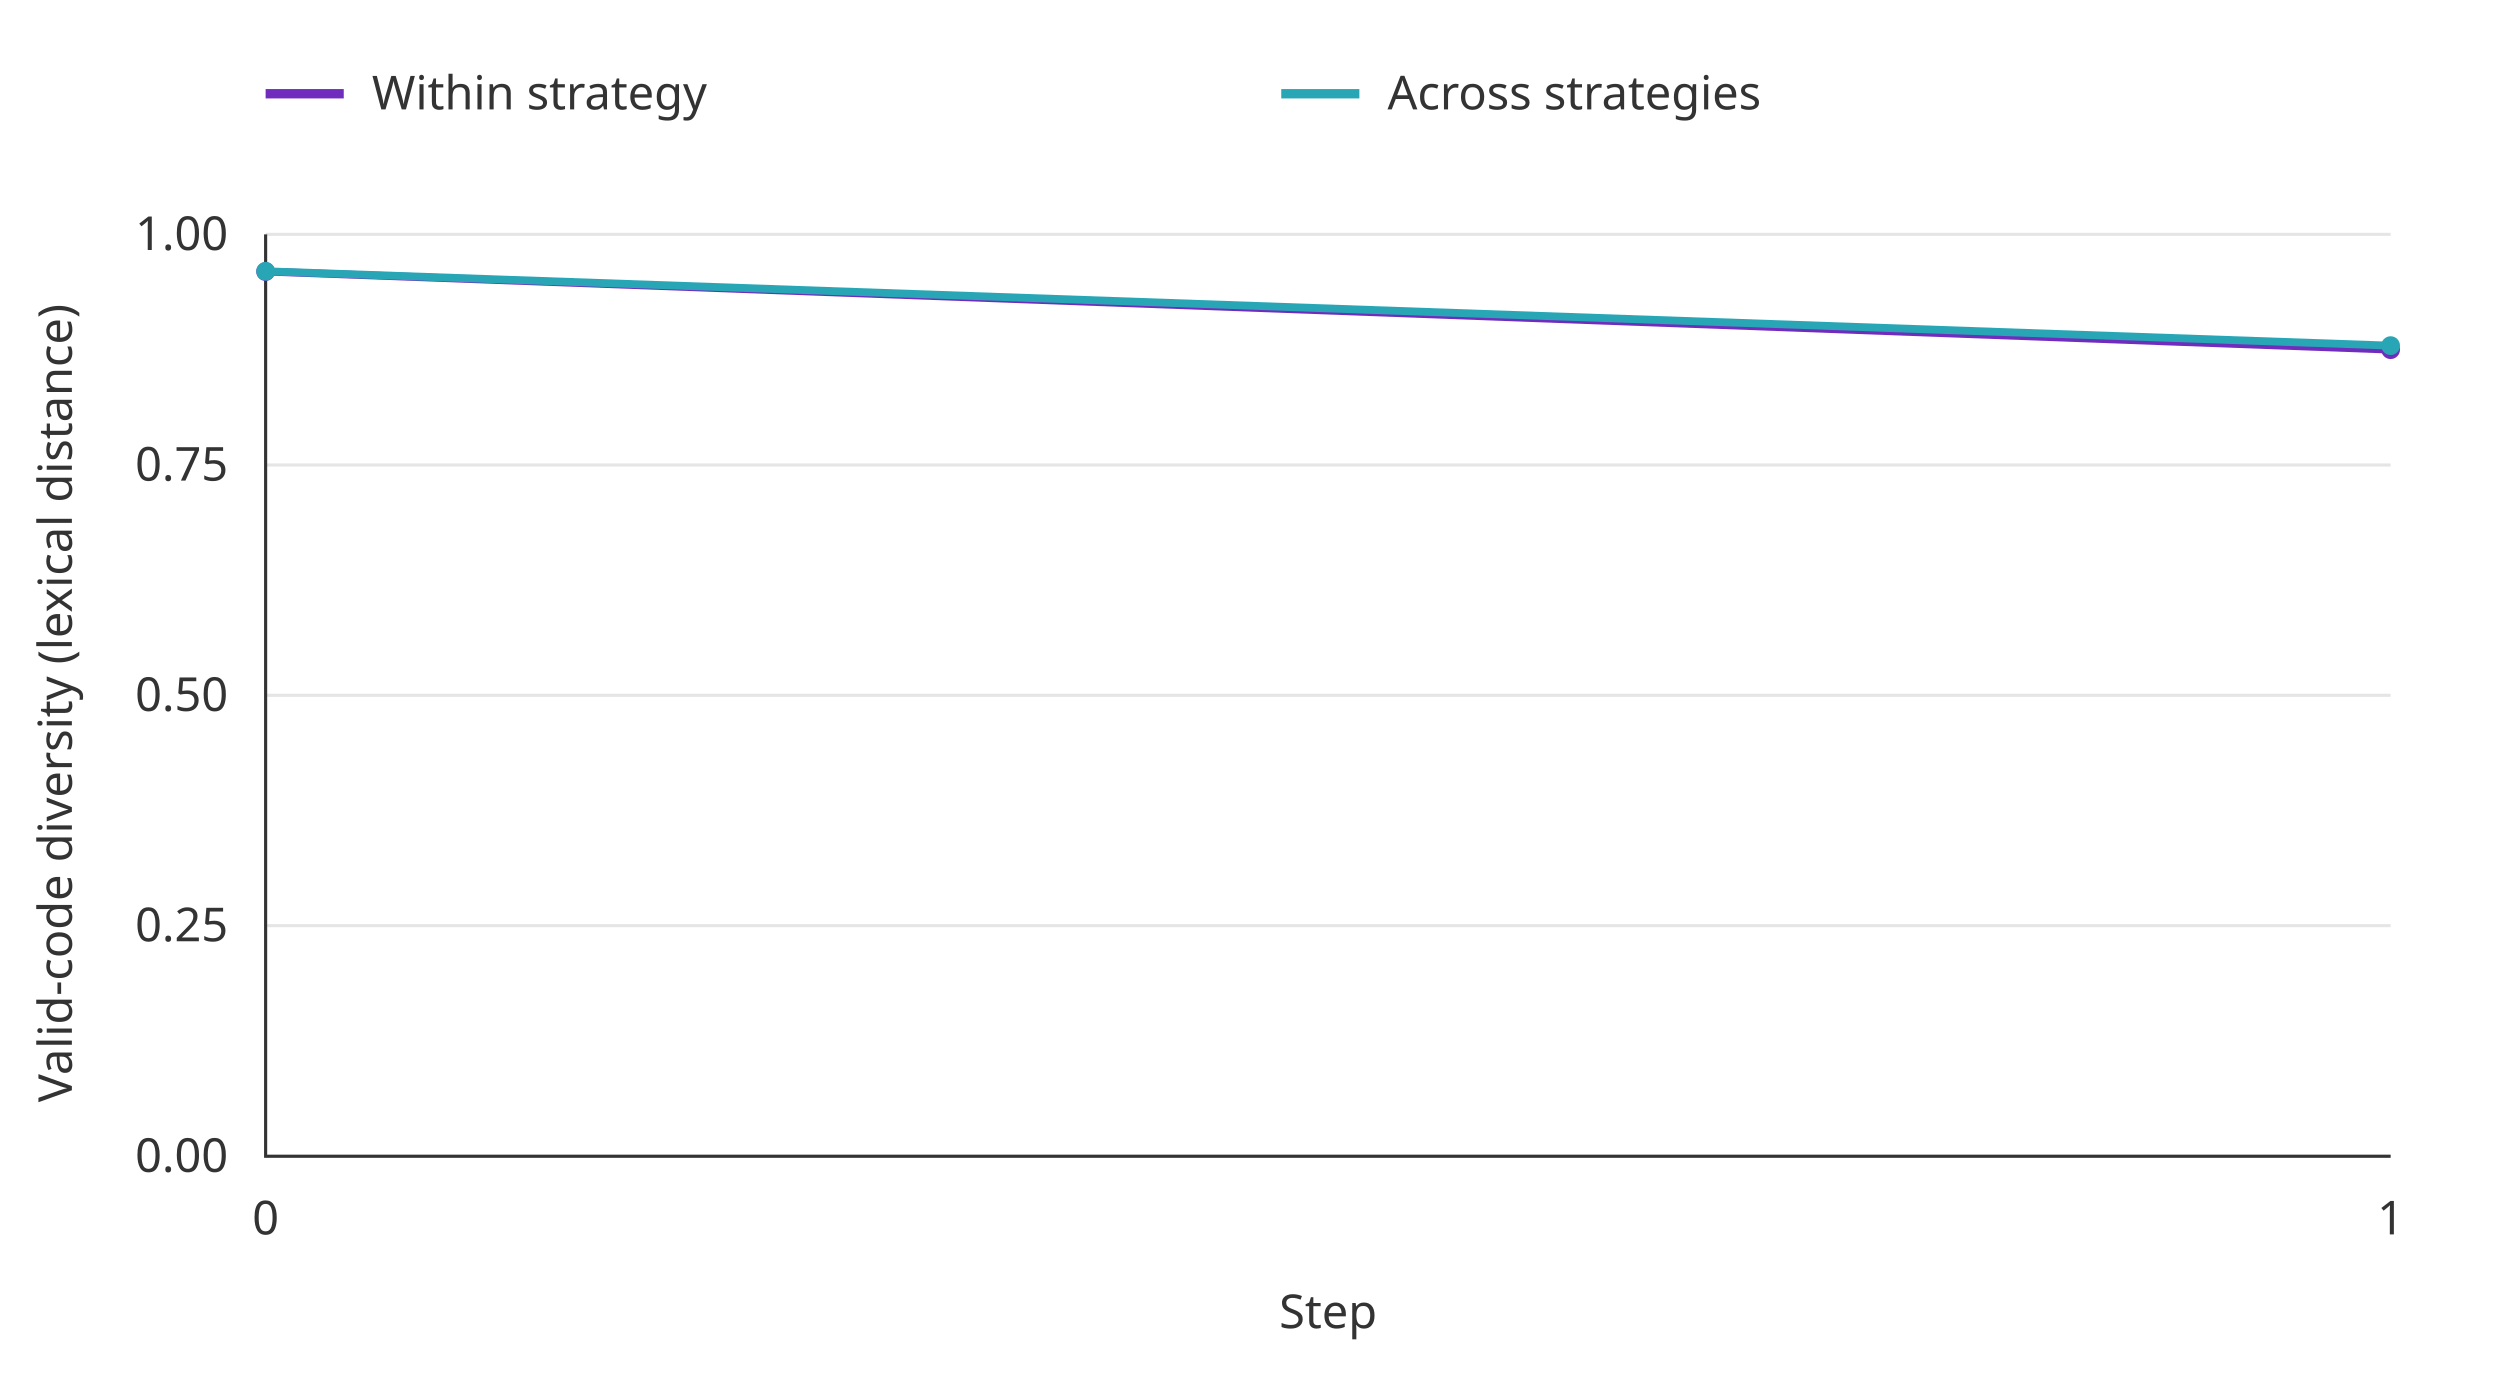
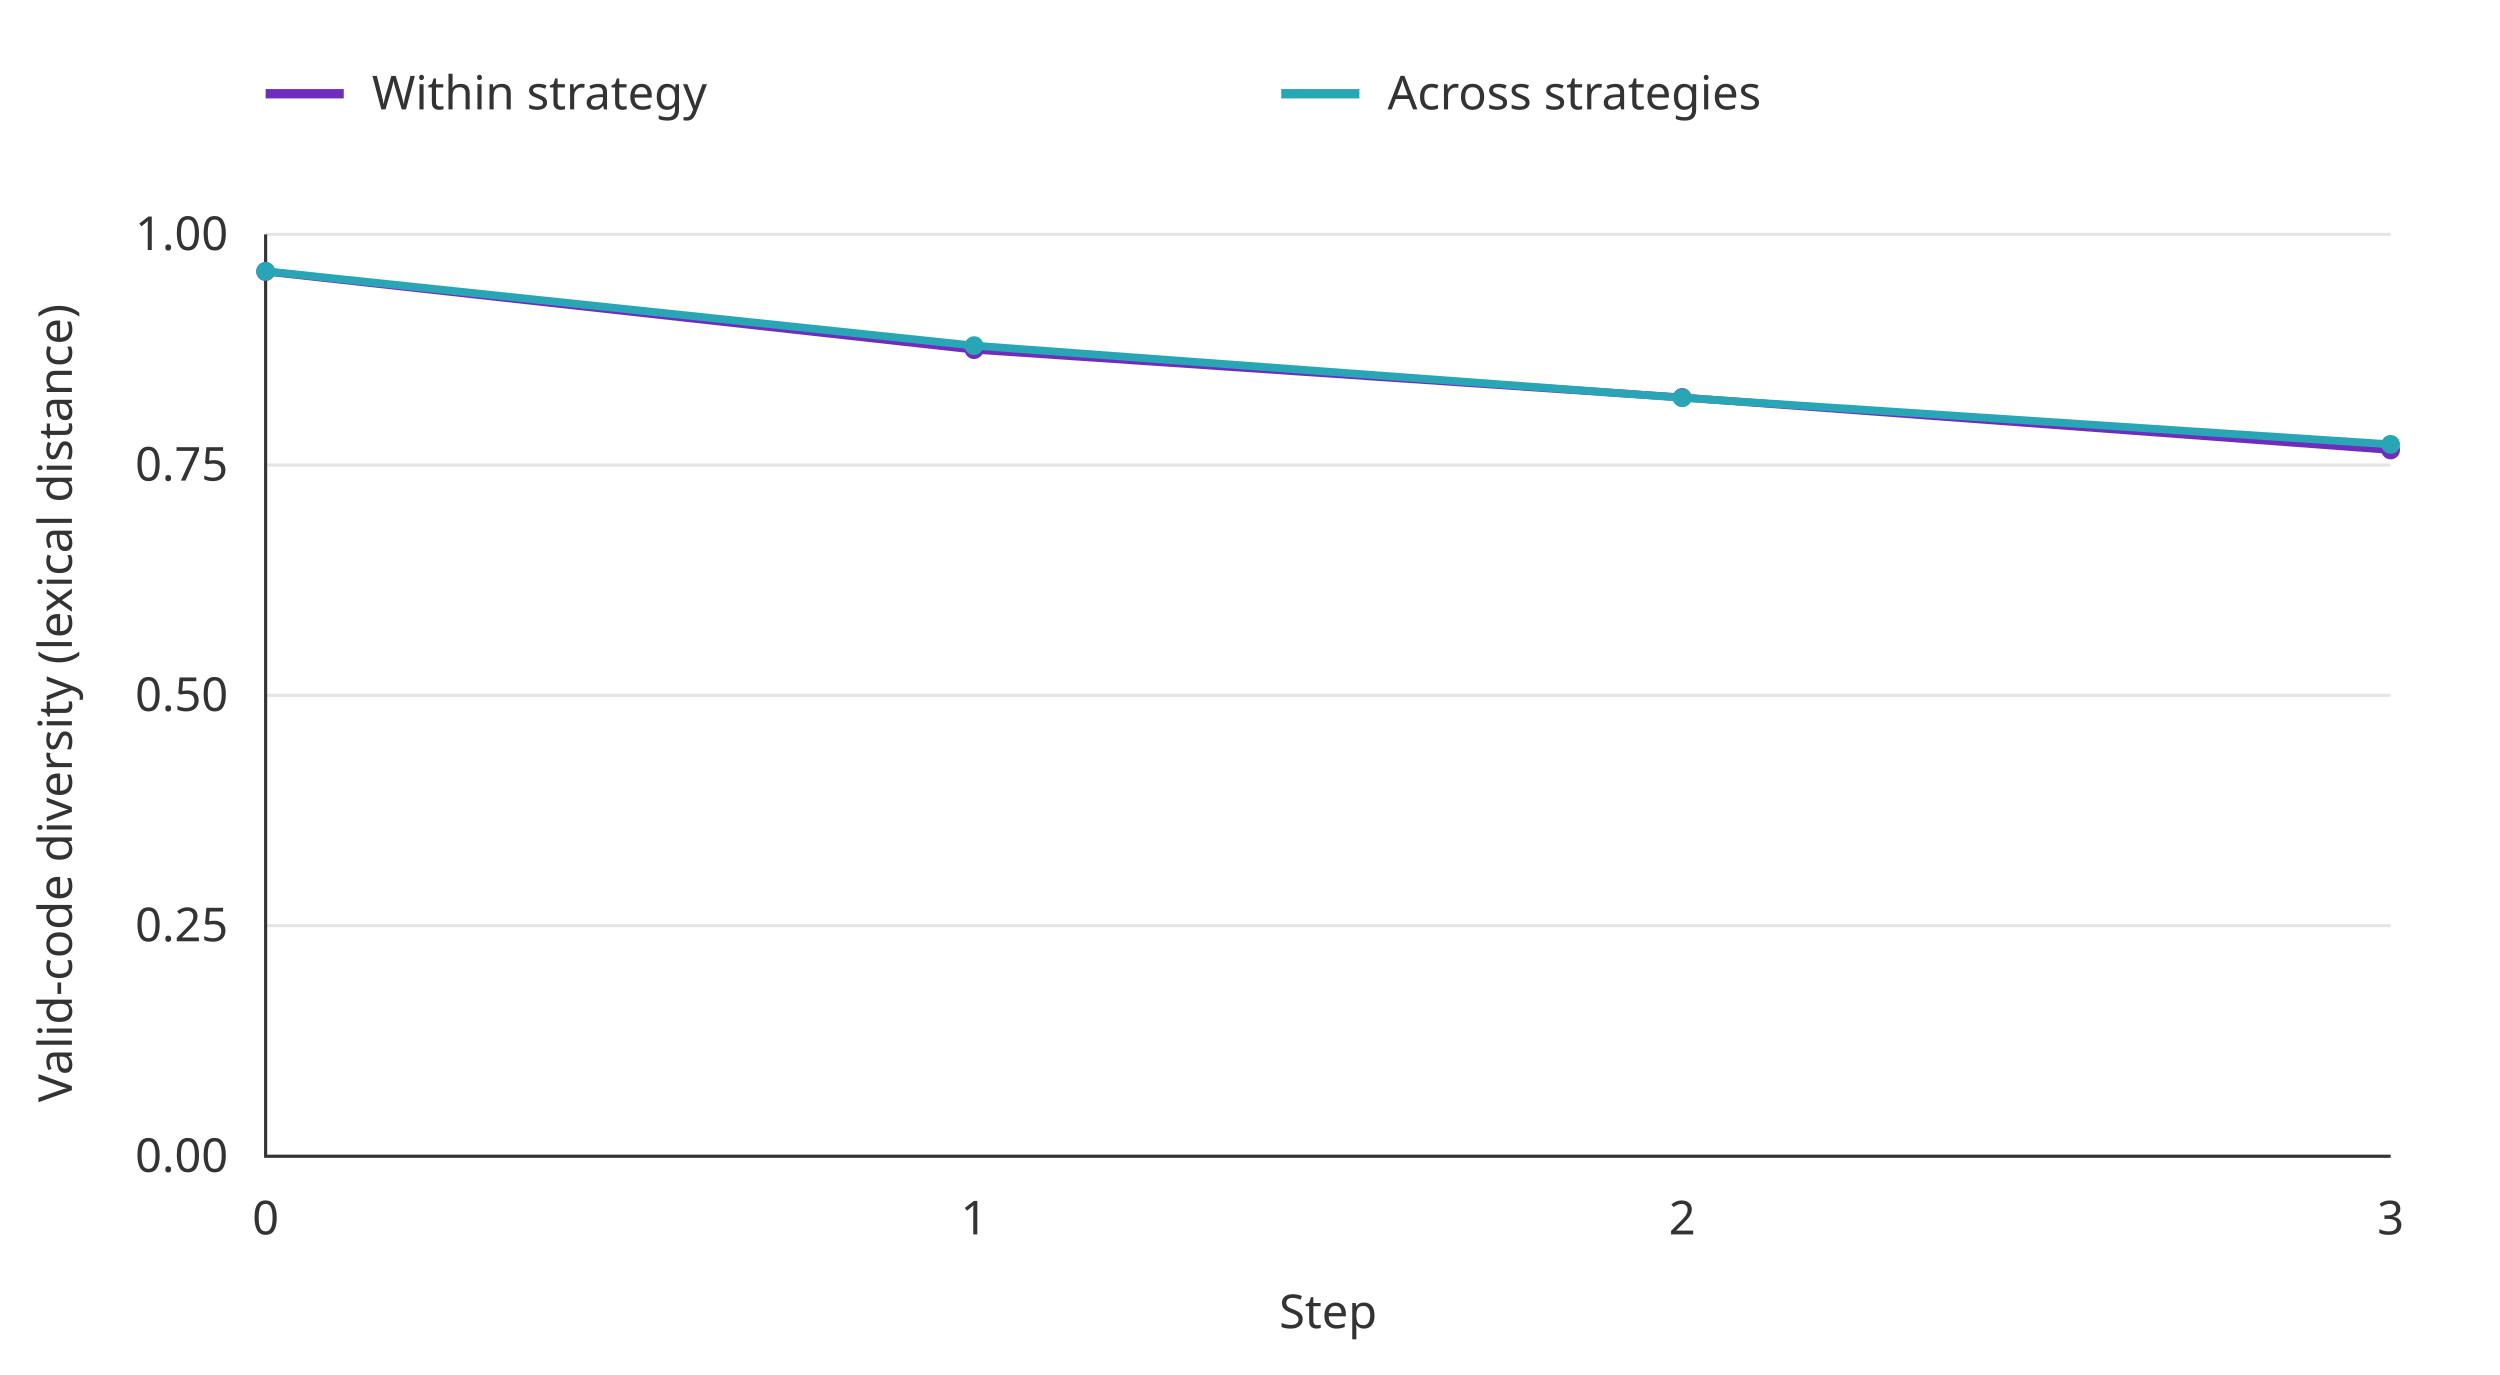
<svg xmlns="http://www.w3.org/2000/svg" width="800" height="440" viewBox="0 0 800 440">
  <rect width="100%" height="100%" fill="white" />
  <g font-family="sans-serif" font-size="15" fill="#333">
    <path d="M85,370.0 H765" stroke="#e5e5e5" />
    <text x="73" y="375.0" text-anchor="end">0.00</text>
    <path d="M85,296.2 H765" stroke="#e5e5e5" />
    <text x="73" y="301.2" text-anchor="end">0.25</text>
    <path d="M85,222.5 H765" stroke="#e5e5e5" />
    <text x="73" y="227.5" text-anchor="end">0.50</text>
    <path d="M85,148.8 H765" stroke="#e5e5e5" />
    <text x="73" y="153.8" text-anchor="end">0.75</text>
    <path d="M85,75.0 H765" stroke="#e5e5e5" />
    <text x="73" y="80.0" text-anchor="end">1.00</text>
    <text x="85.0" y="395" text-anchor="middle">0</text>
-     <text x="765.0" y="395" text-anchor="middle">1</text>
+     <text x="311.7" y="395" text-anchor="middle">1</text>
+     <text x="538.3" y="395" text-anchor="middle">2</text>
+     <text x="765.0" y="395" text-anchor="middle">3</text>
    <path d="M85,75 V370 H765" fill="none" stroke="#333" />
    <text x="425" y="425" text-anchor="middle">Step</text>
    <text transform="translate(23,225) rotate(-90)" text-anchor="middle">Valid-code diversity (lexical distance)</text>
    <path d="M85,30 h25" stroke="#702dbd" stroke-width="3" />
    <text x="119" y="35">Within strategy</text>
    <circle cx="85.0" cy="86.9" r="3" fill="#702dbd" />
-     <circle cx="765.0" cy="111.9" r="3" fill="#702dbd" />
-     <polyline points="85.0,86.9 765.0,111.9" fill="none" stroke="#702dbd" stroke-width="2.5" />
+     <circle cx="311.7" cy="111.9" r="3" fill="#702dbd" />
+     <circle cx="538.3" cy="127.2" r="3" fill="#702dbd" />
+     <circle cx="765.0" cy="144.0" r="3" fill="#702dbd" />
+     <polyline points="85.0,86.9 311.7,111.9 538.3,127.2 765.0,144.0" fill="none" stroke="#702dbd" stroke-width="2.5" />
    <path d="M410,30 h25" stroke="#29a6b6" stroke-width="3" />
    <text x="444" y="35">Across strategies</text>
    <circle cx="85.0" cy="86.8" r="3" fill="#29a6b6" />
-     <circle cx="765.0" cy="110.6" r="3" fill="#29a6b6" />
-     <polyline points="85.0,86.8 765.0,110.6" fill="none" stroke="#29a6b6" stroke-width="2.5" />
+     <circle cx="311.7" cy="110.6" r="3" fill="#29a6b6" />
+     <circle cx="538.3" cy="127.3" r="3" fill="#29a6b6" />
+     <circle cx="765.0" cy="142.2" r="3" fill="#29a6b6" />
+     <polyline points="85.0,86.8 311.7,110.6 538.3,127.3 765.0,142.2" fill="none" stroke="#29a6b6" stroke-width="2.5" />
  </g>
</svg>
